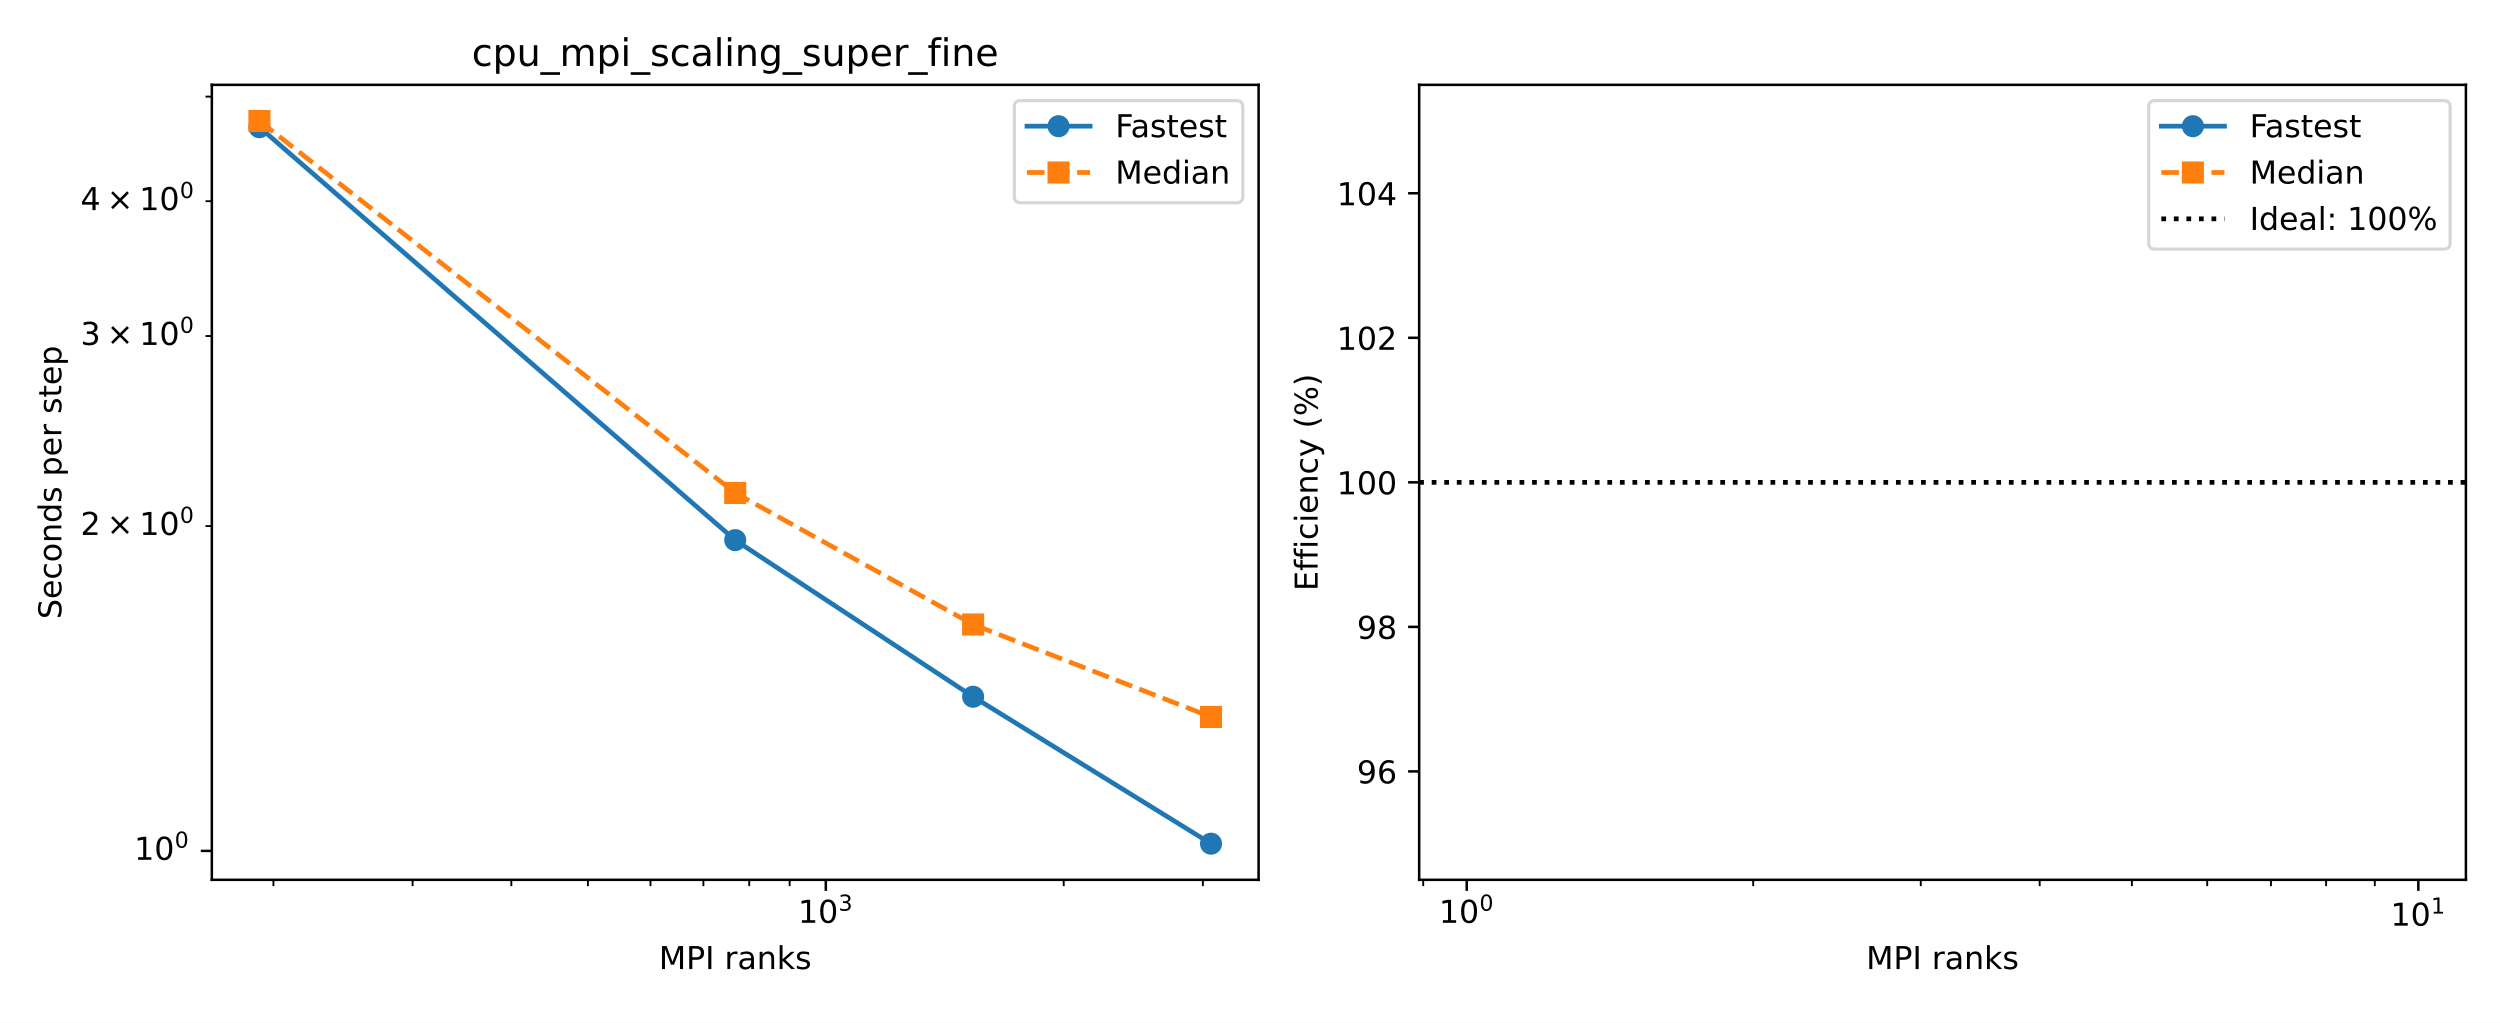
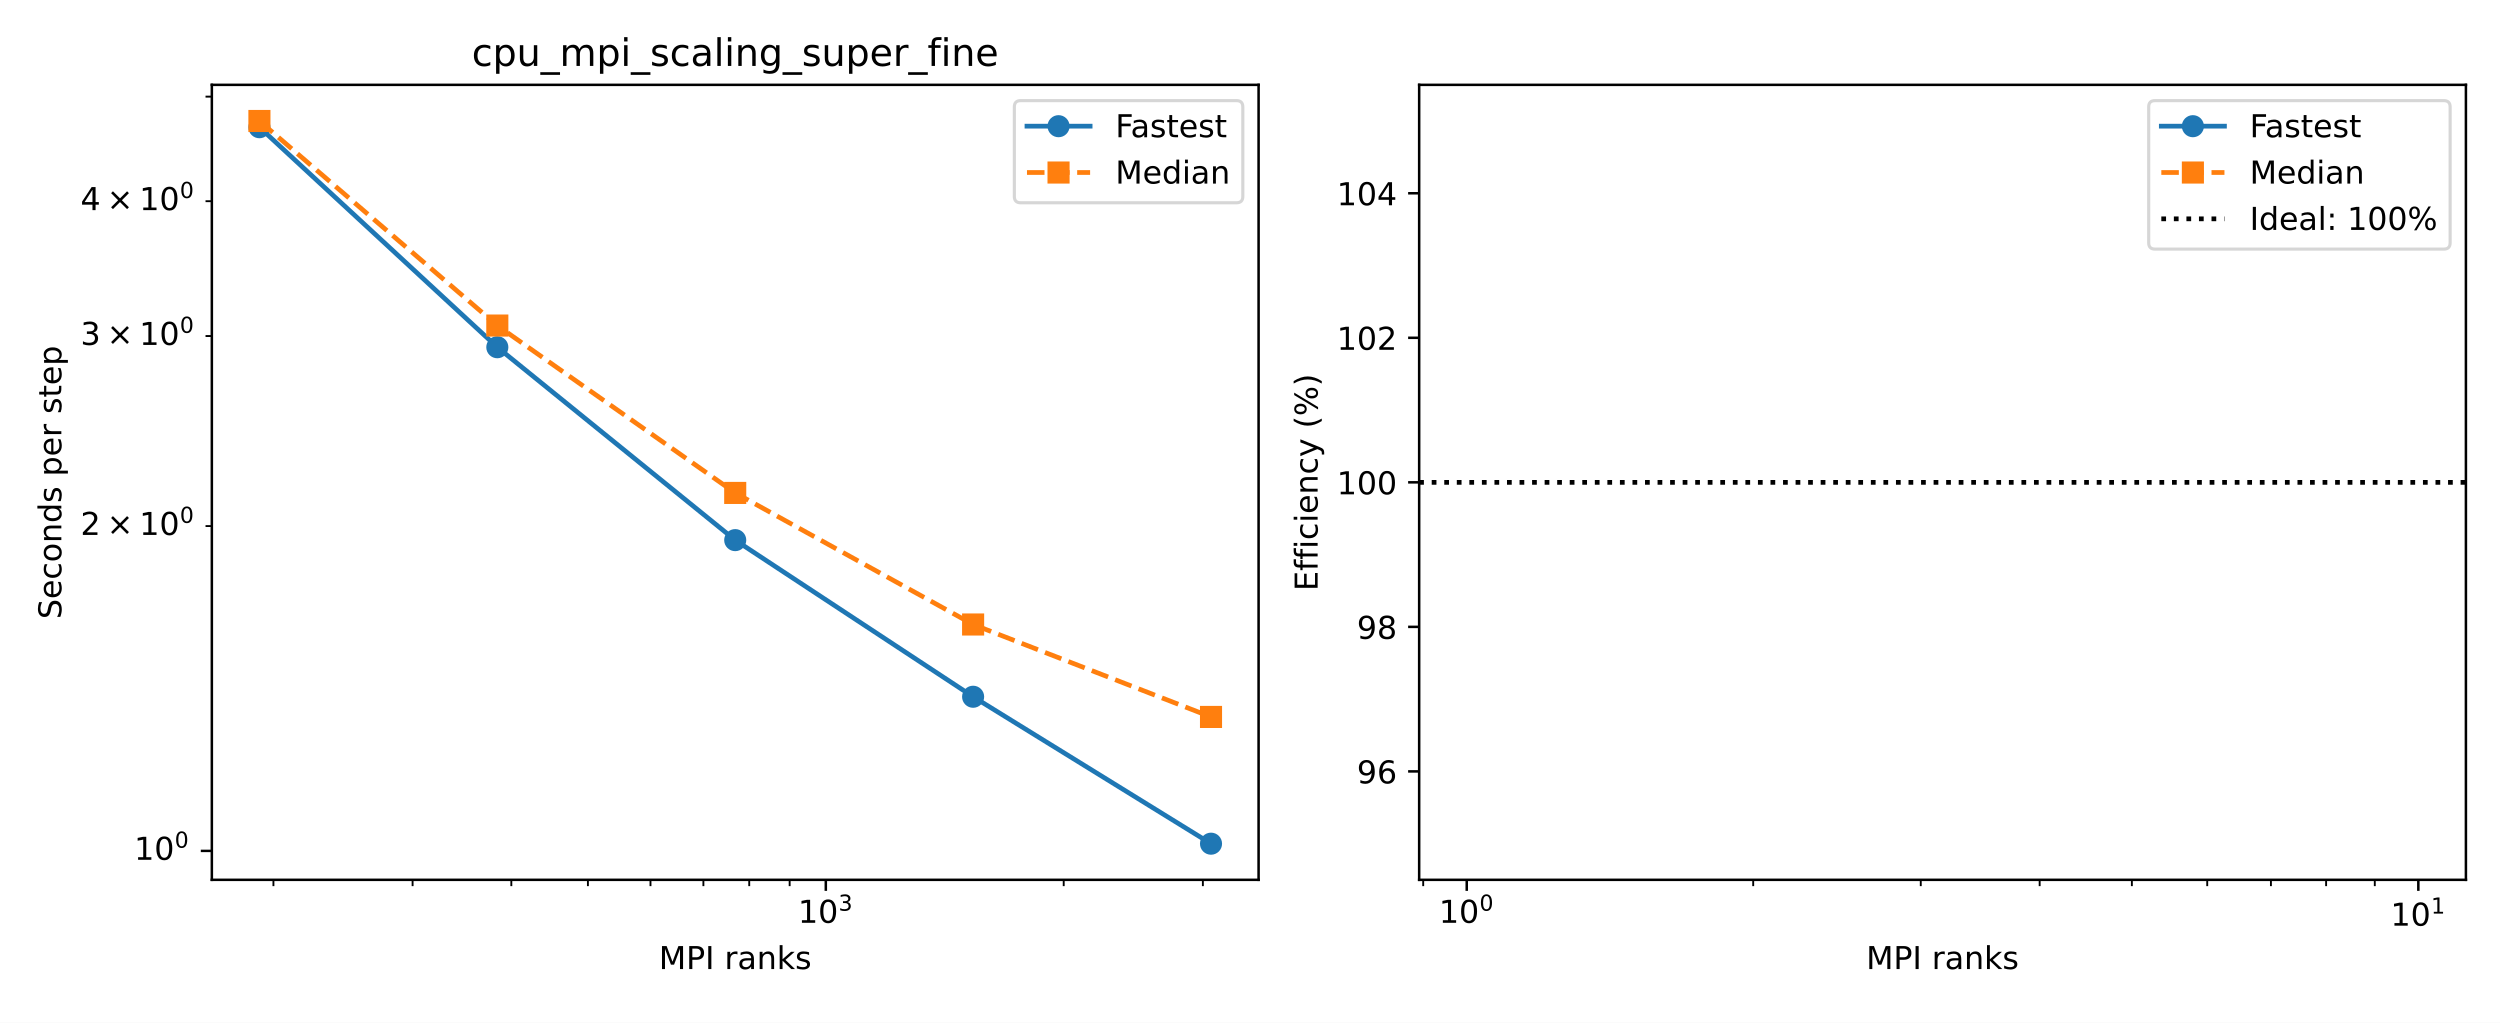
<svg xmlns="http://www.w3.org/2000/svg" xmlns:xlink="http://www.w3.org/1999/xlink" width="792pt" height="324pt" viewBox="0 0 792 324" version="1.1">
  <defs>
    <style type="text/css">*{stroke-linejoin: round; stroke-linecap: butt}</style>
  </defs>
  <g id="figure_1">
    <g id="patch_1">
      <path d="M 0 324 L 792 324 L 792 0 L 0 0 z " style="fill: #ffffff" />
    </g>
    <g id="axes_1">
      <g id="patch_2">
        <path d="M 67.112 278.728 L 398.721 278.728 L 398.721 26.88 L 67.112 26.88 z " style="fill: #ffffff" />
      </g>
      <g id="matplotlib.axis_1">
        <g id="xtick_1">
          <g id="line2d_1">
            <defs>
              <path id="m915a4b6a7f" d="M 0 0 L 0 3.5 " style="stroke: #000000; stroke-width: 0.8" />
            </defs>
            <g>
              <use xlink:href="#m915a4b6a7f" x="261.617" y="278.728" style="stroke: #000000; stroke-width: 0.8" />
            </g>
          </g>
          <g id="text_1">
            <g transform="translate(252.8172 293.3264)">
              <text>
                <tspan x="0" y="-0.977" style="font-size: 10px; font-family: 'DejaVu Sans'">1</tspan>
                <tspan x="6.362" y="-0.977" style="font-size: 10px; font-family: 'DejaVu Sans'">0</tspan>
                <tspan x="12.82" y="-4.805" style="font-size: 7px; font-family: 'DejaVu Sans'">3</tspan>
              </text>
            </g>
          </g>
        </g>
        <g id="xtick_2">
          <g id="line2d_2">
            <defs>
              <path id="m72433dea88" d="M 0 0 L 0 2 " style="stroke: #000000; stroke-width: 0.6" />
            </defs>
            <g>
              <use xlink:href="#m72433dea88" x="86.623" y="278.728" style="stroke: #000000; stroke-width: 0.6" />
            </g>
          </g>
        </g>
        <g id="xtick_3">
          <g id="line2d_3">
            <g>
              <use xlink:href="#m72433dea88" x="130.71" y="278.728" style="stroke: #000000; stroke-width: 0.6" />
            </g>
          </g>
        </g>
        <g id="xtick_4">
          <g id="line2d_4">
            <g>
              <use xlink:href="#m72433dea88" x="161.989" y="278.728" style="stroke: #000000; stroke-width: 0.6" />
            </g>
          </g>
        </g>
        <g id="xtick_5">
          <g id="line2d_5">
            <g>
              <use xlink:href="#m72433dea88" x="186.251" y="278.728" style="stroke: #000000; stroke-width: 0.6" />
            </g>
          </g>
        </g>
        <g id="xtick_6">
          <g id="line2d_6">
            <g>
              <use xlink:href="#m72433dea88" x="206.075" y="278.728" style="stroke: #000000; stroke-width: 0.6" />
            </g>
          </g>
        </g>
        <g id="xtick_7">
          <g id="line2d_7">
            <g>
              <use xlink:href="#m72433dea88" x="222.836" y="278.728" style="stroke: #000000; stroke-width: 0.6" />
            </g>
          </g>
        </g>
        <g id="xtick_8">
          <g id="line2d_8">
            <g>
              <use xlink:href="#m72433dea88" x="237.355" y="278.728" style="stroke: #000000; stroke-width: 0.6" />
            </g>
          </g>
        </g>
        <g id="xtick_9">
          <g id="line2d_9">
            <g>
              <use xlink:href="#m72433dea88" x="250.161" y="278.728" style="stroke: #000000; stroke-width: 0.6" />
            </g>
          </g>
        </g>
        <g id="xtick_10">
          <g id="line2d_10">
            <g>
              <use xlink:href="#m72433dea88" x="336.983" y="278.728" style="stroke: #000000; stroke-width: 0.6" />
            </g>
          </g>
        </g>
        <g id="xtick_11">
          <g id="line2d_11">
            <g>
              <use xlink:href="#m72433dea88" x="381.069" y="278.728" style="stroke: #000000; stroke-width: 0.6" />
            </g>
          </g>
        </g>
        <g id="text_2">
          <text style="font-size: 10px; font-family: 'DejaVu Sans', 'Bitstream Vera Sans', 'Computer Modern Sans Serif', 'Lucida Grande', 'Verdana', 'Geneva', 'Lucid', 'Arial', 'Helvetica', 'Avant Garde', sans-serif; text-anchor: middle" x="232.916" y="307.005" transform="rotate(-0 232.9163 307.0046)">MPI ranks</text>
        </g>
      </g>
      <g id="matplotlib.axis_2">
        <g id="ytick_1">
          <g id="line2d_12">
            <defs>
              <path id="mc665064905" d="M 0 0 L -3.5 0 " style="stroke: #000000; stroke-width: 0.8" />
            </defs>
            <g>
              <use xlink:href="#mc665064905" x="67.112" y="269.565" style="stroke: #000000; stroke-width: 0.8" />
            </g>
          </g>
          <g id="text_3">
            <g transform="translate(42.51174 273.3646)">
              <text>
                <tspan x="0" y="-0.977" style="font-size: 10px; font-family: 'DejaVu Sans'">1</tspan>
                <tspan x="6.362" y="-0.977" style="font-size: 10px; font-family: 'DejaVu Sans'">0</tspan>
                <tspan x="12.82" y="-4.805" style="font-size: 7px; font-family: 'DejaVu Sans'">0</tspan>
              </text>
            </g>
          </g>
        </g>
        <g id="ytick_2">
          <g id="line2d_13">
            <defs>
              <path id="m3884b080c1" d="M 0 0 L -2 0 " style="stroke: #000000; stroke-width: 0.6" />
            </defs>
            <g>
              <use xlink:href="#m3884b080c1" x="67.112" y="166.653" style="stroke: #000000; stroke-width: 0.6" />
            </g>
          </g>
          <g id="text_4">
            <g transform="translate(25.51174 170.4525)">
              <text>
                <tspan x="0" y="-0.977" style="font-size: 10px; font-family: 'DejaVu Sans'">2</tspan>
                <tspan x="8.311" y="-0.977" style="font-size: 10px; font-family: 'DejaVu Sans'">×</tspan>
                <tspan x="18.638" y="-0.977" style="font-size: 10px; font-family: 'DejaVu Sans'">1</tspan>
                <tspan x="25" y="-0.977" style="font-size: 10px; font-family: 'DejaVu Sans'">0</tspan>
                <tspan x="31.458" y="-4.805" style="font-size: 7px; font-family: 'DejaVu Sans'">0</tspan>
              </text>
            </g>
          </g>
        </g>
        <g id="ytick_3">
          <g id="line2d_14">
            <g>
              <use xlink:href="#m3884b080c1" x="67.112" y="106.454" style="stroke: #000000; stroke-width: 0.6" />
            </g>
          </g>
          <g id="text_5">
            <g transform="translate(25.51174 110.2527)">
              <text>
                <tspan x="0" y="-0.977" style="font-size: 10px; font-family: 'DejaVu Sans'">3</tspan>
                <tspan x="8.311" y="-0.977" style="font-size: 10px; font-family: 'DejaVu Sans'">×</tspan>
                <tspan x="18.638" y="-0.977" style="font-size: 10px; font-family: 'DejaVu Sans'">1</tspan>
                <tspan x="25" y="-0.977" style="font-size: 10px; font-family: 'DejaVu Sans'">0</tspan>
                <tspan x="31.458" y="-4.805" style="font-size: 7px; font-family: 'DejaVu Sans'">0</tspan>
              </text>
            </g>
          </g>
        </g>
        <g id="ytick_4">
          <g id="line2d_15">
            <g>
              <use xlink:href="#m3884b080c1" x="67.112" y="63.741" style="stroke: #000000; stroke-width: 0.6" />
            </g>
          </g>
          <g id="text_6">
            <g transform="translate(25.51174 67.54033)">
              <text>
                <tspan x="0" y="-0.977" style="font-size: 10px; font-family: 'DejaVu Sans'">4</tspan>
                <tspan x="8.311" y="-0.977" style="font-size: 10px; font-family: 'DejaVu Sans'">×</tspan>
                <tspan x="18.638" y="-0.977" style="font-size: 10px; font-family: 'DejaVu Sans'">1</tspan>
                <tspan x="25" y="-0.977" style="font-size: 10px; font-family: 'DejaVu Sans'">0</tspan>
                <tspan x="31.458" y="-4.805" style="font-size: 7px; font-family: 'DejaVu Sans'">0</tspan>
              </text>
            </g>
          </g>
        </g>
        <g id="ytick_5">
          <g id="line2d_16">
            <g>
              <use xlink:href="#m3884b080c1" x="67.112" y="30.611" style="stroke: #000000; stroke-width: 0.6" />
            </g>
          </g>
        </g>
        <g id="text_7">
          <text style="font-size: 10px; font-family: 'DejaVu Sans', 'Bitstream Vera Sans', 'Computer Modern Sans Serif', 'Lucida Grande', 'Verdana', 'Geneva', 'Lucid', 'Arial', 'Helvetica', 'Avant Garde', sans-serif; text-anchor: middle" x="19.432" y="152.804" transform="rotate(-90 19.43205 152.804)">Seconds per step</text>
        </g>
      </g>
      <g id="line2d_17">
-         <path d="M 82.185 40.302 L 232.916 171.112 L 308.282 220.731 L 383.648 267.28 " clip-path="url(#pbbde2dd714)" style="fill: none; stroke: #1f77b4; stroke-width: 1.5; stroke-linecap: square" />
+         <path d="M 82.185 40.302 L 157.551 110.001 L 232.916 171.112 L 308.282 220.731 L 383.648 267.28 " clip-path="url(#pbbde2dd714)" style="fill: none; stroke: #1f77b4; stroke-width: 1.5; stroke-linecap: square" />
        <defs>
          <path id="mfb15104b4f" d="M 0 3 C 0.796 3 1.559 2.684 2.121 2.121 C 2.684 1.559 3 0.796 3 0 C 3 -0.796 2.684 -1.559 2.121 -2.121 C 1.559 -2.684 0.796 -3 0 -3 C -0.796 -3 -1.559 -2.684 -2.121 -2.121 C -2.684 -1.559 -3 -0.796 -3 0 C -3 0.796 -2.684 1.559 -2.121 2.121 C -1.559 2.684 -0.796 3 0 3 z " style="stroke: #1f77b4" />
        </defs>
        <g clip-path="url(#pbbde2dd714)">
          <use xlink:href="#mfb15104b4f" x="82.185" y="40.302" style="fill: #1f77b4; stroke: #1f77b4" />
+           <use xlink:href="#mfb15104b4f" x="157.551" y="110.001" style="fill: #1f77b4; stroke: #1f77b4" />
          <use xlink:href="#mfb15104b4f" x="232.916" y="171.112" style="fill: #1f77b4; stroke: #1f77b4" />
          <use xlink:href="#mfb15104b4f" x="308.282" y="220.731" style="fill: #1f77b4; stroke: #1f77b4" />
          <use xlink:href="#mfb15104b4f" x="383.648" y="267.28" style="fill: #1f77b4; stroke: #1f77b4" />
        </g>
      </g>
      <g id="line2d_18">
-         <path d="M 82.185 38.328 L 232.916 156.16 L 308.282 197.84 L 383.648 227.129 " clip-path="url(#pbbde2dd714)" style="fill: none; stroke-dasharray: 5.55,2.4; stroke-dashoffset: 0; stroke: #ff7f0e; stroke-width: 1.5" />
+         <path d="M 82.185 38.328 L 157.551 103.134 L 232.916 156.16 L 308.282 197.84 L 383.648 227.129 " clip-path="url(#pbbde2dd714)" style="fill: none; stroke-dasharray: 5.55,2.4; stroke-dashoffset: 0; stroke: #ff7f0e; stroke-width: 1.5" />
        <defs>
          <path id="m5a906554f0" d="M -3 3 L 3 3 L 3 -3 L -3 -3 z " style="stroke: #ff7f0e; stroke-linejoin: miter" />
        </defs>
        <g clip-path="url(#pbbde2dd714)">
          <use xlink:href="#m5a906554f0" x="82.185" y="38.328" style="fill: #ff7f0e; stroke: #ff7f0e; stroke-linejoin: miter" />
+           <use xlink:href="#m5a906554f0" x="157.551" y="103.134" style="fill: #ff7f0e; stroke: #ff7f0e; stroke-linejoin: miter" />
          <use xlink:href="#m5a906554f0" x="232.916" y="156.16" style="fill: #ff7f0e; stroke: #ff7f0e; stroke-linejoin: miter" />
          <use xlink:href="#m5a906554f0" x="308.282" y="197.84" style="fill: #ff7f0e; stroke: #ff7f0e; stroke-linejoin: miter" />
          <use xlink:href="#m5a906554f0" x="383.648" y="227.129" style="fill: #ff7f0e; stroke: #ff7f0e; stroke-linejoin: miter" />
        </g>
      </g>
      <g id="patch_3">
        <path d="M 67.112 278.728 L 67.112 26.88 " style="fill: none; stroke: #000000; stroke-width: 0.8; stroke-linejoin: miter; stroke-linecap: square" />
      </g>
      <g id="patch_4">
        <path d="M 398.721 278.728 L 398.721 26.88 " style="fill: none; stroke: #000000; stroke-width: 0.8; stroke-linejoin: miter; stroke-linecap: square" />
      </g>
      <g id="patch_5">
        <path d="M 67.112 278.728 L 398.721 278.728 " style="fill: none; stroke: #000000; stroke-width: 0.8; stroke-linejoin: miter; stroke-linecap: square" />
      </g>
      <g id="patch_6">
        <path d="M 67.112 26.88 L 398.721 26.88 " style="fill: none; stroke: #000000; stroke-width: 0.8; stroke-linejoin: miter; stroke-linecap: square" />
      </g>
      <g id="text_8">
        <text style="font-size: 12px; font-family: 'DejaVu Sans', 'Bitstream Vera Sans', 'Computer Modern Sans Serif', 'Lucida Grande', 'Verdana', 'Geneva', 'Lucid', 'Arial', 'Helvetica', 'Avant Garde', sans-serif; text-anchor: middle" x="232.916" y="20.88" transform="rotate(-0 232.9163 20.88)">cpu_mpi_scaling_super_fine</text>
      </g>
      <g id="legend_1">
        <g id="patch_7">
          <path d="M 323.347 64.236 L 391.721 64.236 Q 393.721 64.236 393.721 62.236 L 393.721 33.88 Q 393.721 31.88 391.721 31.88 L 323.347 31.88 Q 321.347 31.88 321.347 33.88 L 321.347 62.236 Q 321.347 64.236 323.347 64.236 z " style="fill: #ffffff; opacity: 0.8; stroke: #cccccc; stroke-linejoin: miter" />
        </g>
        <g id="line2d_19">
          <path d="M 325.347 39.978 L 335.347 39.978 L 345.347 39.978 " style="fill: none; stroke: #1f77b4; stroke-width: 1.5; stroke-linecap: square" />
          <g>
            <use xlink:href="#mfb15104b4f" x="335.347" y="39.978" style="fill: #1f77b4; stroke: #1f77b4" />
          </g>
        </g>
        <g id="text_9">
          <text style="font-size: 10px; font-family: 'DejaVu Sans', 'Bitstream Vera Sans', 'Computer Modern Sans Serif', 'Lucida Grande', 'Verdana', 'Geneva', 'Lucid', 'Arial', 'Helvetica', 'Avant Garde', sans-serif; text-anchor: start" x="353.347" y="43.478" transform="rotate(-0 353.3474 43.47844)">Fastest</text>
        </g>
        <g id="line2d_20">
          <path d="M 325.347 54.657 L 335.347 54.657 L 345.347 54.657 " style="fill: none; stroke-dasharray: 5.55,2.4; stroke-dashoffset: 0; stroke: #ff7f0e; stroke-width: 1.5" />
          <g>
            <use xlink:href="#m5a906554f0" x="335.347" y="54.657" style="fill: #ff7f0e; stroke: #ff7f0e; stroke-linejoin: miter" />
          </g>
        </g>
        <g id="text_10">
          <text style="font-size: 10px; font-family: 'DejaVu Sans', 'Bitstream Vera Sans', 'Computer Modern Sans Serif', 'Lucida Grande', 'Verdana', 'Geneva', 'Lucid', 'Arial', 'Helvetica', 'Avant Garde', sans-serif; text-anchor: start" x="353.347" y="58.157" transform="rotate(-0 353.3474 58.15656)">Median</text>
        </g>
      </g>
    </g>
    <g id="axes_2">
      <g id="patch_8">
        <path d="M 449.591 278.728 L 781.2 278.728 L 781.2 26.88 L 449.591 26.88 z " style="fill: #ffffff" />
      </g>
      <g id="matplotlib.axis_3">
        <g id="xtick_12">
          <g id="line2d_21">
            <g>
              <use xlink:href="#m915a4b6a7f" x="464.664" y="278.728" style="stroke: #000000; stroke-width: 0.8" />
            </g>
          </g>
          <g id="text_11">
            <g transform="translate(455.864 293.3264)">
              <text>
                <tspan x="0" y="-0.977" style="font-size: 10px; font-family: 'DejaVu Sans'">1</tspan>
                <tspan x="6.362" y="-0.977" style="font-size: 10px; font-family: 'DejaVu Sans'">0</tspan>
                <tspan x="12.82" y="-4.805" style="font-size: 7px; font-family: 'DejaVu Sans'">0</tspan>
              </text>
            </g>
          </g>
        </g>
        <g id="xtick_13">
          <g id="line2d_22">
            <g>
              <use xlink:href="#m915a4b6a7f" x="766.127" y="278.728" style="stroke: #000000; stroke-width: 0.8" />
            </g>
          </g>
          <g id="text_12">
            <g transform="translate(757.3269 293.3264)">
              <text>
                <tspan x="0" y="-0.064" style="font-size: 10px; font-family: 'DejaVu Sans'">1</tspan>
                <tspan x="6.362" y="-0.064" style="font-size: 10px; font-family: 'DejaVu Sans'">0</tspan>
                <tspan x="12.82" y="-3.892" style="font-size: 7px; font-family: 'DejaVu Sans'">1</tspan>
              </text>
            </g>
          </g>
        </g>
        <g id="xtick_14">
          <g id="line2d_23">
            <g>
              <use xlink:href="#m72433dea88" x="450.87" y="278.728" style="stroke: #000000; stroke-width: 0.6" />
            </g>
          </g>
        </g>
        <g id="xtick_15">
          <g id="line2d_24">
            <g>
              <use xlink:href="#m72433dea88" x="555.413" y="278.728" style="stroke: #000000; stroke-width: 0.6" />
            </g>
          </g>
        </g>
        <g id="xtick_16">
          <g id="line2d_25">
            <g>
              <use xlink:href="#m72433dea88" x="608.498" y="278.728" style="stroke: #000000; stroke-width: 0.6" />
            </g>
          </g>
        </g>
        <g id="xtick_17">
          <g id="line2d_26">
            <g>
              <use xlink:href="#m72433dea88" x="646.163" y="278.728" style="stroke: #000000; stroke-width: 0.6" />
            </g>
          </g>
        </g>
        <g id="xtick_18">
          <g id="line2d_27">
            <g>
              <use xlink:href="#m72433dea88" x="675.377" y="278.728" style="stroke: #000000; stroke-width: 0.6" />
            </g>
          </g>
        </g>
        <g id="xtick_19">
          <g id="line2d_28">
            <g>
              <use xlink:href="#m72433dea88" x="699.248" y="278.728" style="stroke: #000000; stroke-width: 0.6" />
            </g>
          </g>
        </g>
        <g id="xtick_20">
          <g id="line2d_29">
            <g>
              <use xlink:href="#m72433dea88" x="719.43" y="278.728" style="stroke: #000000; stroke-width: 0.6" />
            </g>
          </g>
        </g>
        <g id="xtick_21">
          <g id="line2d_30">
            <g>
              <use xlink:href="#m72433dea88" x="736.912" y="278.728" style="stroke: #000000; stroke-width: 0.6" />
            </g>
          </g>
        </g>
        <g id="xtick_22">
          <g id="line2d_31">
            <g>
              <use xlink:href="#m72433dea88" x="752.333" y="278.728" style="stroke: #000000; stroke-width: 0.6" />
            </g>
          </g>
        </g>
        <g id="text_13">
          <text style="font-size: 10px; font-family: 'DejaVu Sans', 'Bitstream Vera Sans', 'Computer Modern Sans Serif', 'Lucida Grande', 'Verdana', 'Geneva', 'Lucid', 'Arial', 'Helvetica', 'Avant Garde', sans-serif; text-anchor: middle" x="615.395" y="307.005" transform="rotate(-0 615.3954 307.0046)">MPI ranks</text>
        </g>
      </g>
      <g id="matplotlib.axis_4">
        <g id="ytick_6">
          <g id="line2d_32">
            <g>
              <use xlink:href="#mc665064905" x="449.591" y="244.385" style="stroke: #000000; stroke-width: 0.8" />
            </g>
          </g>
          <g id="text_14">
            <text style="font-size: 10px; font-family: 'DejaVu Sans', 'Bitstream Vera Sans', 'Computer Modern Sans Serif', 'Lucida Grande', 'Verdana', 'Geneva', 'Lucid', 'Arial', 'Helvetica', 'Avant Garde', sans-serif; text-anchor: end" x="442.591" y="248.184" transform="rotate(-0 442.5909 248.1843)">96</text>
          </g>
        </g>
        <g id="ytick_7">
          <g id="line2d_33">
            <g>
              <use xlink:href="#mc665064905" x="449.591" y="198.595" style="stroke: #000000; stroke-width: 0.8" />
            </g>
          </g>
          <g id="text_15">
            <text style="font-size: 10px; font-family: 'DejaVu Sans', 'Bitstream Vera Sans', 'Computer Modern Sans Serif', 'Lucida Grande', 'Verdana', 'Geneva', 'Lucid', 'Arial', 'Helvetica', 'Avant Garde', sans-serif; text-anchor: end" x="442.591" y="202.394" transform="rotate(-0 442.5909 202.3938)">98</text>
          </g>
        </g>
        <g id="ytick_8">
          <g id="line2d_34">
            <g>
              <use xlink:href="#mc665064905" x="449.591" y="152.804" style="stroke: #000000; stroke-width: 0.8" />
            </g>
          </g>
          <g id="text_16">
            <text style="font-size: 10px; font-family: 'DejaVu Sans', 'Bitstream Vera Sans', 'Computer Modern Sans Serif', 'Lucida Grande', 'Verdana', 'Geneva', 'Lucid', 'Arial', 'Helvetica', 'Avant Garde', sans-serif; text-anchor: end" x="442.591" y="156.603" transform="rotate(-0 442.5909 156.6032)">100</text>
          </g>
        </g>
        <g id="ytick_9">
          <g id="line2d_35">
            <g>
              <use xlink:href="#mc665064905" x="449.591" y="107.013" style="stroke: #000000; stroke-width: 0.8" />
            </g>
          </g>
          <g id="text_17">
            <text style="font-size: 10px; font-family: 'DejaVu Sans', 'Bitstream Vera Sans', 'Computer Modern Sans Serif', 'Lucida Grande', 'Verdana', 'Geneva', 'Lucid', 'Arial', 'Helvetica', 'Avant Garde', sans-serif; text-anchor: end" x="442.591" y="110.813" transform="rotate(-0 442.5909 110.8127)">102</text>
          </g>
        </g>
        <g id="ytick_10">
          <g id="line2d_36">
            <g>
              <use xlink:href="#mc665064905" x="449.591" y="61.223" style="stroke: #000000; stroke-width: 0.8" />
            </g>
          </g>
          <g id="text_18">
            <text style="font-size: 10px; font-family: 'DejaVu Sans', 'Bitstream Vera Sans', 'Computer Modern Sans Serif', 'Lucida Grande', 'Verdana', 'Geneva', 'Lucid', 'Arial', 'Helvetica', 'Avant Garde', sans-serif; text-anchor: end" x="442.591" y="65.022" transform="rotate(-0 442.5909 65.02213)">104</text>
          </g>
        </g>
        <g id="text_19">
          <text style="font-size: 10px; font-family: 'DejaVu Sans', 'Bitstream Vera Sans', 'Computer Modern Sans Serif', 'Lucida Grande', 'Verdana', 'Geneva', 'Lucid', 'Arial', 'Helvetica', 'Avant Garde', sans-serif; text-anchor: middle" x="417.424" y="152.804" transform="rotate(-90 417.4237 152.804)">Efficiency (%)</text>
        </g>
      </g>
      <g id="line2d_37" />
      <g id="line2d_38" />
      <g id="line2d_39">
        <path d="M 449.591 152.804 L 781.2 152.804 " clip-path="url(#p446e2dc277)" style="fill: none; stroke-dasharray: 1.5,2.475; stroke-dashoffset: 0; stroke: #000000; stroke-width: 1.5" />
      </g>
      <g id="patch_9">
        <path d="M 449.591 278.728 L 449.591 26.88 " style="fill: none; stroke: #000000; stroke-width: 0.8; stroke-linejoin: miter; stroke-linecap: square" />
      </g>
      <g id="patch_10">
        <path d="M 781.2 278.728 L 781.2 26.88 " style="fill: none; stroke: #000000; stroke-width: 0.8; stroke-linejoin: miter; stroke-linecap: square" />
      </g>
      <g id="patch_11">
        <path d="M 449.591 278.728 L 781.2 278.728 " style="fill: none; stroke: #000000; stroke-width: 0.8; stroke-linejoin: miter; stroke-linecap: square" />
      </g>
      <g id="patch_12">
        <path d="M 449.591 26.88 L 781.2 26.88 " style="fill: none; stroke: #000000; stroke-width: 0.8; stroke-linejoin: miter; stroke-linecap: square" />
      </g>
      <g id="legend_2">
        <g id="patch_13">
          <path d="M 682.706 78.914 L 774.2 78.914 Q 776.2 78.914 776.2 76.914 L 776.2 33.88 Q 776.2 31.88 774.2 31.88 L 682.706 31.88 Q 680.706 31.88 680.706 33.88 L 680.706 76.914 Q 680.706 78.914 682.706 78.914 z " style="fill: #ffffff; opacity: 0.8; stroke: #cccccc; stroke-linejoin: miter" />
        </g>
        <g id="line2d_40">
          <path d="M 684.706 39.978 L 694.706 39.978 L 704.706 39.978 " style="fill: none; stroke: #1f77b4; stroke-width: 1.5; stroke-linecap: square" />
          <g>
            <use xlink:href="#mfb15104b4f" x="694.706" y="39.978" style="fill: #1f77b4; stroke: #1f77b4" />
          </g>
        </g>
        <g id="text_20">
          <text style="font-size: 10px; font-family: 'DejaVu Sans', 'Bitstream Vera Sans', 'Computer Modern Sans Serif', 'Lucida Grande', 'Verdana', 'Geneva', 'Lucid', 'Arial', 'Helvetica', 'Avant Garde', sans-serif; text-anchor: start" x="712.706" y="43.478" transform="rotate(-0 712.7062 43.47844)">Fastest</text>
        </g>
        <g id="line2d_41">
          <path d="M 684.706 54.657 L 694.706 54.657 L 704.706 54.657 " style="fill: none; stroke-dasharray: 5.55,2.4; stroke-dashoffset: 0; stroke: #ff7f0e; stroke-width: 1.5" />
          <g>
            <use xlink:href="#m5a906554f0" x="694.706" y="54.657" style="fill: #ff7f0e; stroke: #ff7f0e; stroke-linejoin: miter" />
          </g>
        </g>
        <g id="text_21">
          <text style="font-size: 10px; font-family: 'DejaVu Sans', 'Bitstream Vera Sans', 'Computer Modern Sans Serif', 'Lucida Grande', 'Verdana', 'Geneva', 'Lucid', 'Arial', 'Helvetica', 'Avant Garde', sans-serif; text-anchor: start" x="712.706" y="58.157" transform="rotate(-0 712.7062 58.15656)">Median</text>
        </g>
        <g id="line2d_42">
          <path d="M 684.706 69.335 L 694.706 69.335 L 704.706 69.335 " style="fill: none; stroke-dasharray: 1.5,2.475; stroke-dashoffset: 0; stroke: #000000; stroke-width: 1.5" />
        </g>
        <g id="text_22">
          <text style="font-size: 10px; font-family: 'DejaVu Sans', 'Bitstream Vera Sans', 'Computer Modern Sans Serif', 'Lucida Grande', 'Verdana', 'Geneva', 'Lucid', 'Arial', 'Helvetica', 'Avant Garde', sans-serif; text-anchor: start" x="712.706" y="72.835" transform="rotate(-0 712.7062 72.83469)">Ideal: 100%</text>
        </g>
      </g>
    </g>
  </g>
  <defs>
    <clipPath id="pbbde2dd714">
      <rect x="67.112" y="26.88" width="331.609" height="251.848" />
    </clipPath>
    <clipPath id="p446e2dc277">
      <rect x="449.591" y="26.88" width="331.609" height="251.848" />
    </clipPath>
  </defs>
</svg>
